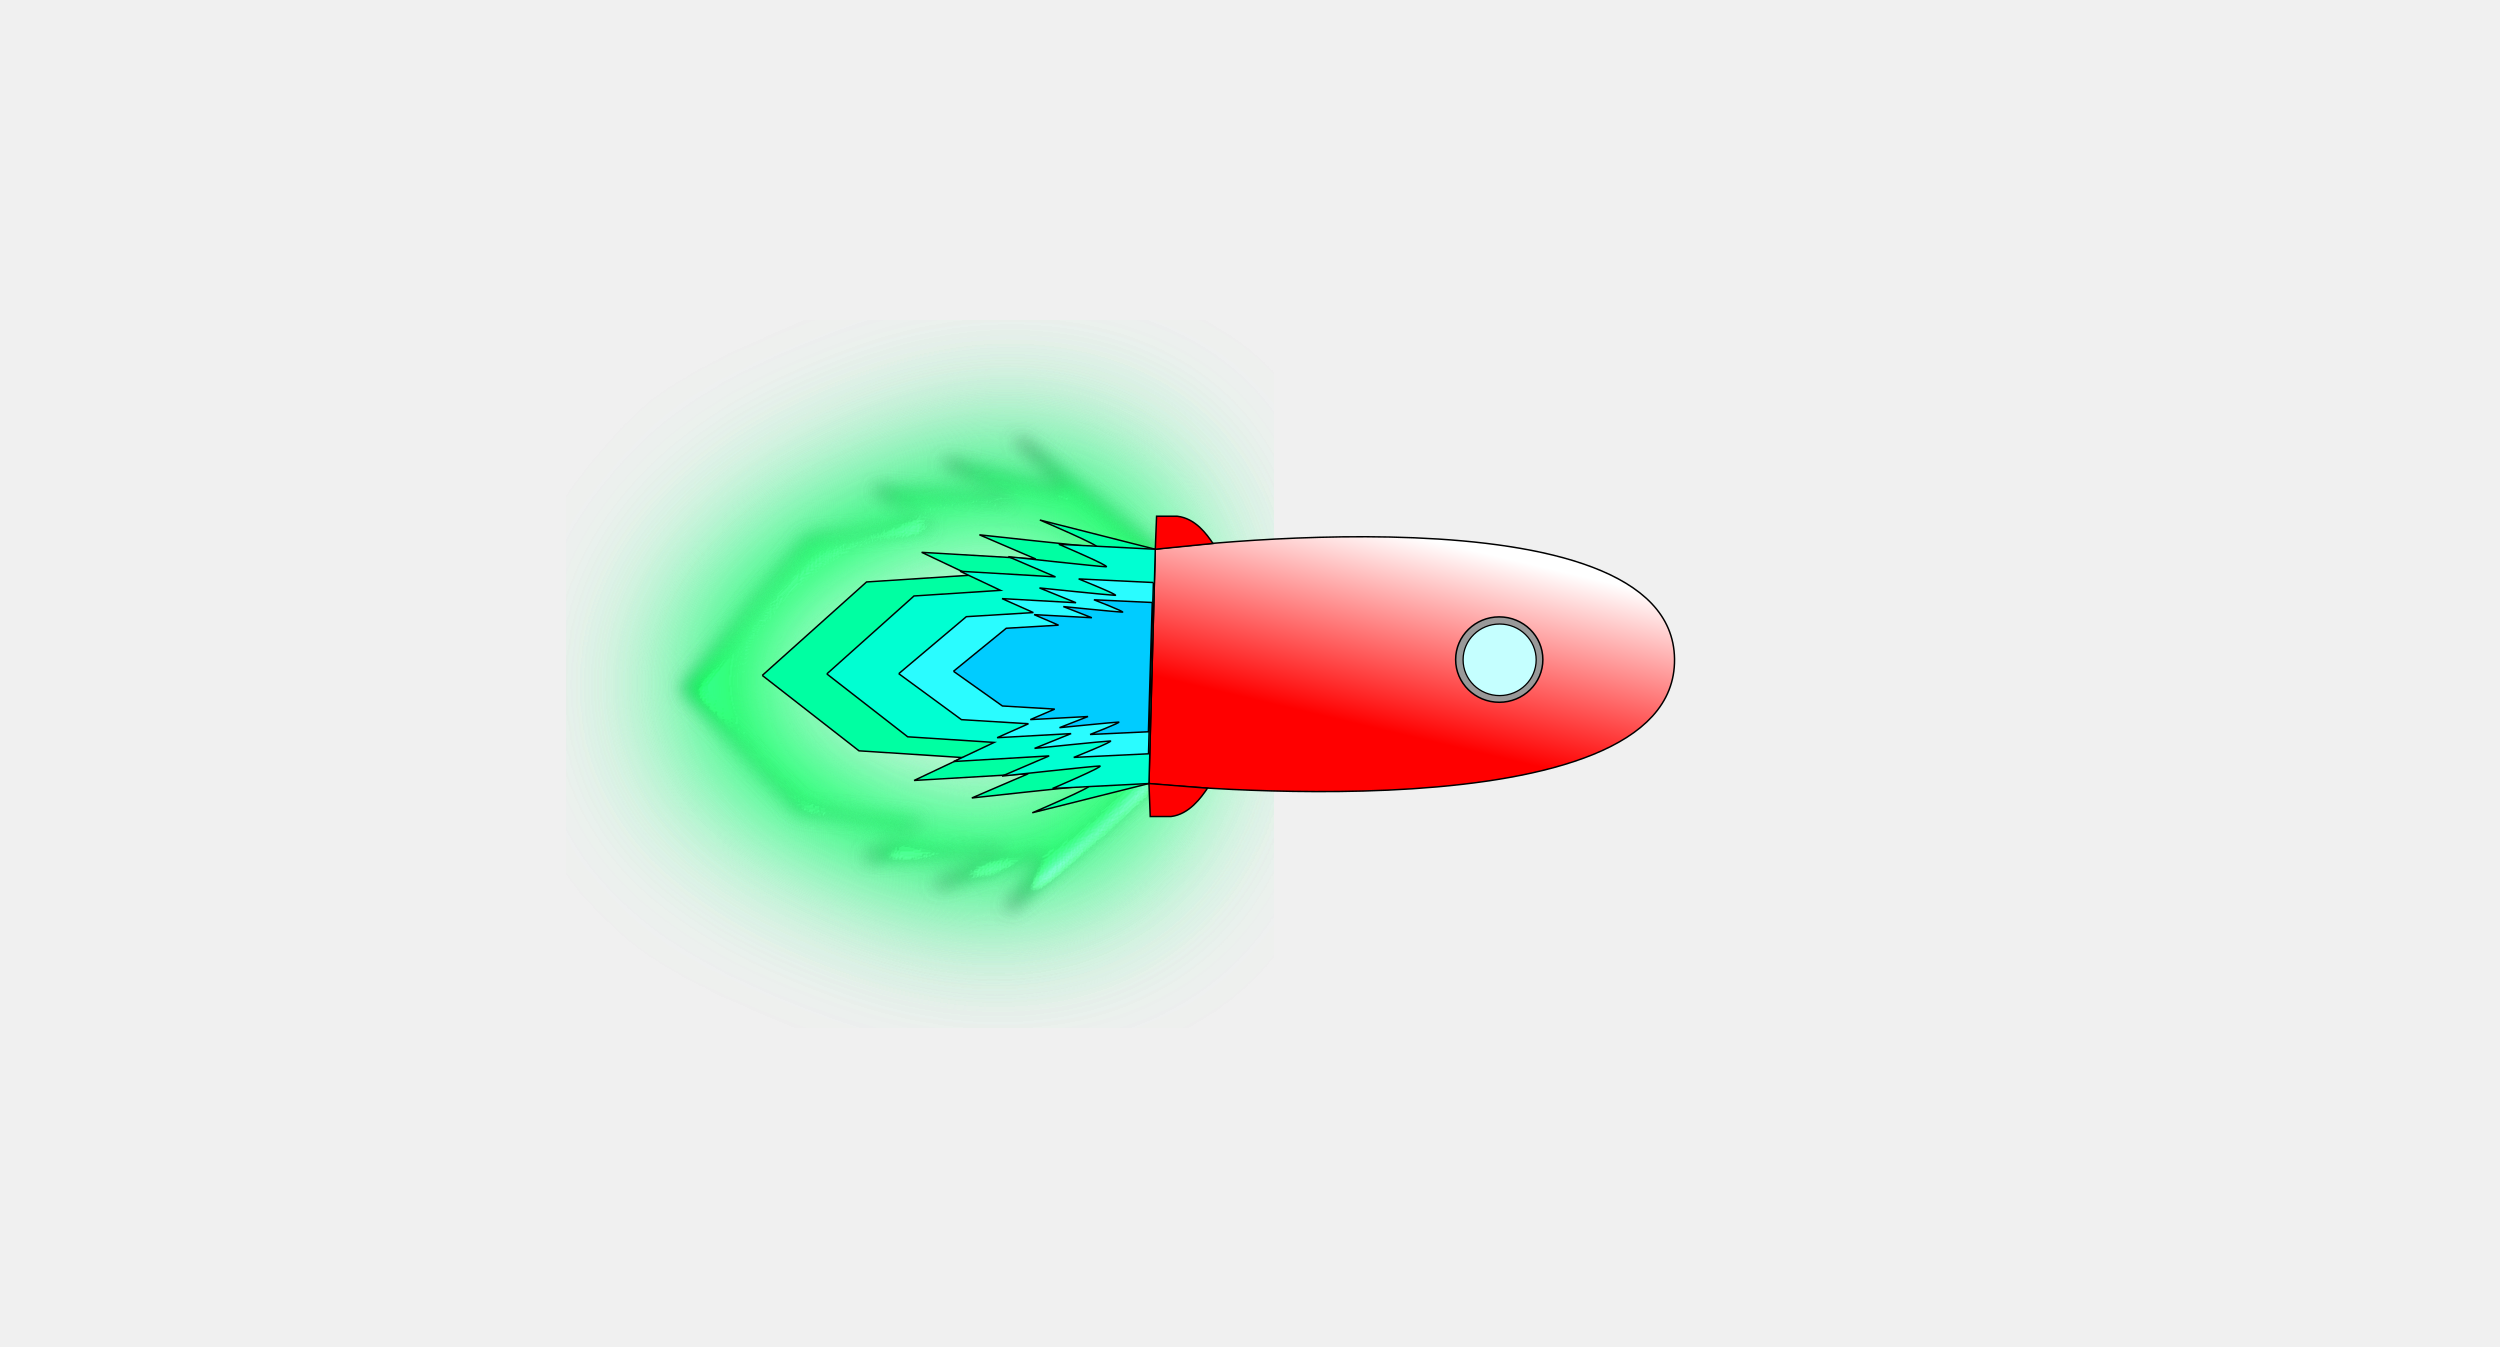
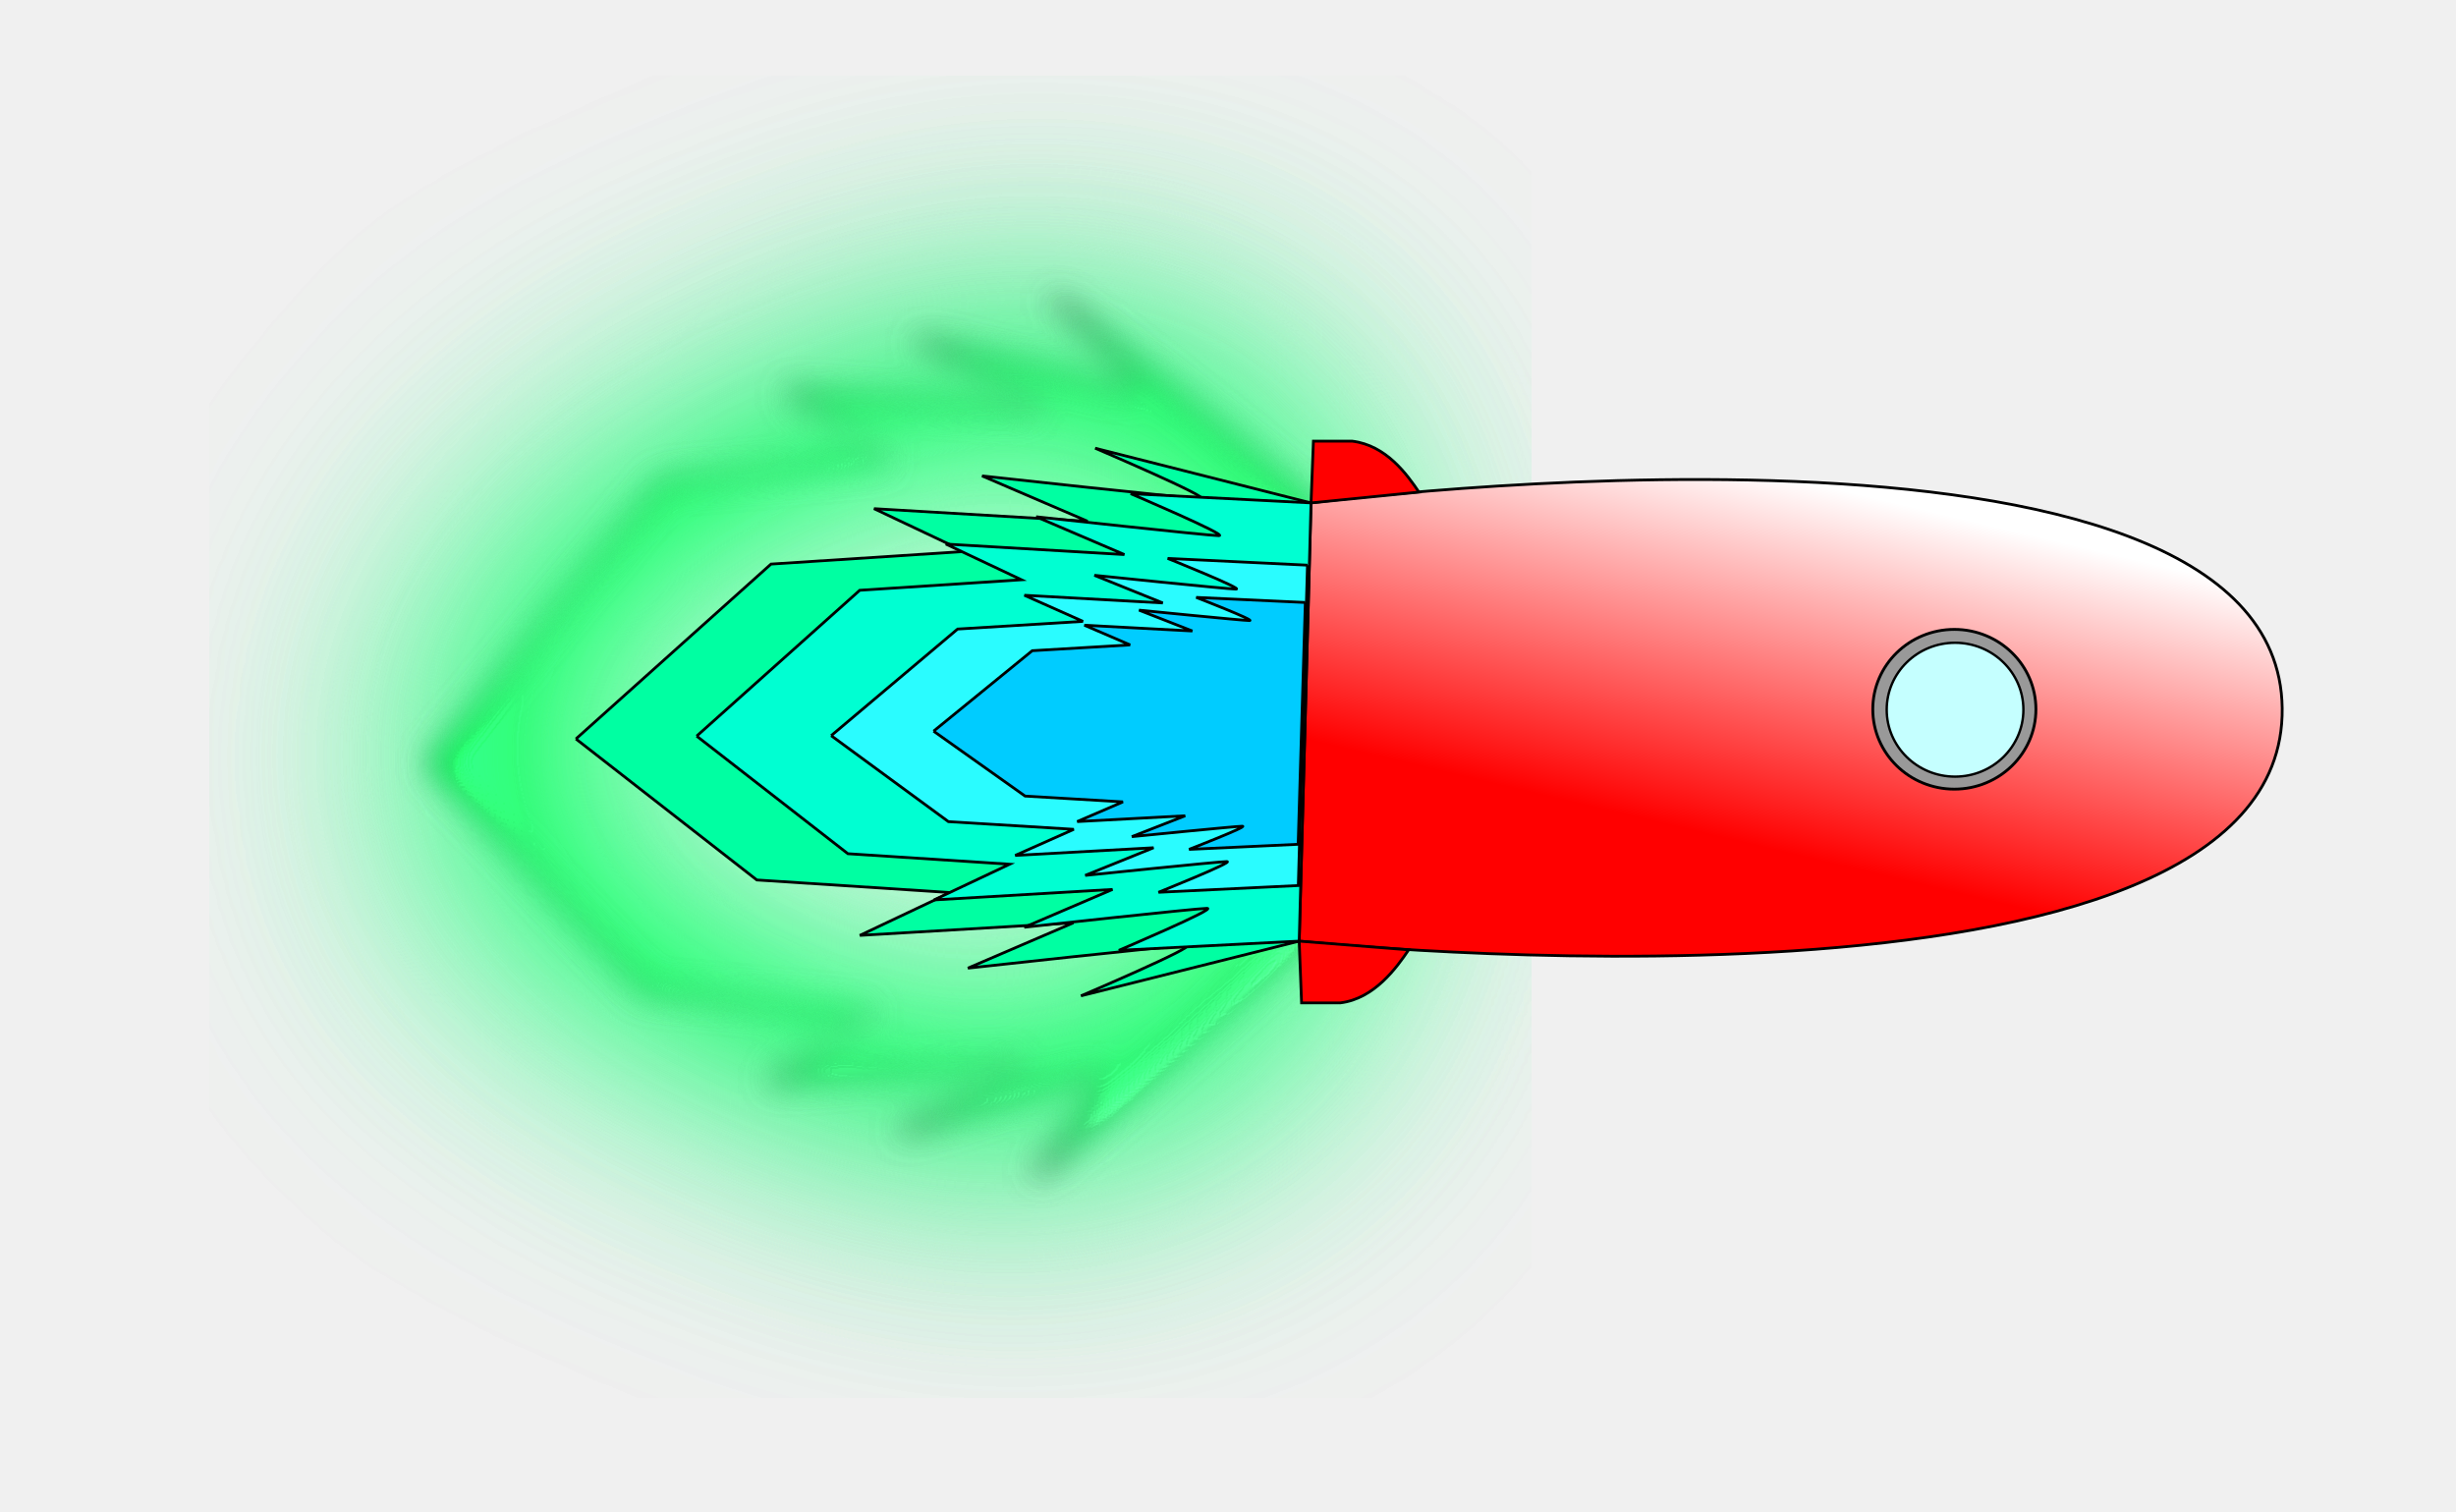
- <svg xmlns="http://www.w3.org/2000/svg" xmlns:xlink="http://www.w3.org/1999/xlink" width="297mm" height="160mm" viewBox="0 0 297 160" version="1.1" id="svg8">
+ <svg xmlns="http://www.w3.org/2000/svg" xmlns:xlink="http://www.w3.org/1999/xlink" width="156mm" height="96mm" viewBox="0 0 156 96" version="1.1" id="svg8">
  <defs id="defs2">
    <linearGradient id="linearGradient867">
      <stop id="stop863" offset="0" style="stop-color:#ff0000;stop-opacity:1;" />
      <stop id="stop865" offset="1" style="stop-color:#ff0000;stop-opacity:0;" />
    </linearGradient>
-     <linearGradient gradientTransform="matrix(0,-0.6701533,-0.6701533,0,231.2175,272.9629)" gradientUnits="userSpaceOnUse" y2="94.758" x2="107.866" y1="102.722" x1="74.167" id="linearGradient871" xlink:href="#linearGradient867" />
+     <linearGradient gradientTransform="matrix(0,-0.6701533,-0.6701533,0,177.2425,303.6546)" gradientUnits="userSpaceOnUse" y2="94.758" x2="107.866" y1="102.722" x1="74.167" id="linearGradient871" xlink:href="#linearGradient867" />
    <filter x="-0.25" y="-0.25" width="1.5" height="1.5" style="color-interpolation-filters:sRGB" id="filter1524">
      <feGaussianBlur stdDeviation="1" result="result1" id="feGaussianBlur1500" />
      <feGaussianBlur stdDeviation="10" result="result6" in="result1" id="feGaussianBlur1502" />
      <feComposite operator="atop" in="result6" in2="result1" result="result8" id="feComposite1504" />
      <feComposite operator="xor" result="fbSourceGraphic" in="result6" in2="result8" id="feComposite1506" />
      <feColorMatrix result="fbSourceGraphicAlpha" in="fbSourceGraphic" values="0 0 0 -1 0 0 0 0 -1 0 0 0 0 -1 0 0 0 0 2 0 " id="feColorMatrix1508" />
      <feGaussianBlur result="result0" in="fbSourceGraphicAlpha" stdDeviation="1" id="feGaussianBlur1510" />
      <feSpecularLighting specularExponent="35" specularConstant="1.5" surfaceScale="-2" lighting-color="#ffffff" result="result1" in="result0" id="feSpecularLighting1514">
        <feDistantLight azimuth="230" elevation="60" id="feDistantLight1512" />
      </feSpecularLighting>
      <feComposite operator="in" result="result2" in="result1" in2="fbSourceGraphicAlpha" id="feComposite1516" />
      <feComposite k3="1" k2="1" operator="arithmetic" result="result4" in="fbSourceGraphic" in2="result2" id="feComposite1518" k1="0" k4="0" />
      <feComposite operator="atop" in2="result4" result="result91" id="feComposite1520" />
      <feBlend mode="multiply" in2="result91" id="feBlend1522" />
    </filter>
    <clipPath clipPathUnits="userSpaceOnUse" id="clipPath1914">
      <g id="g1926">
        <ellipse ry="18.343" rx="20.104" cy="145.162" cx="248.874" id="ellipse1916" style="fill:#ff0000;fill-opacity:1;stroke:#ff0000;stroke-width:0.202;stroke-linecap:square;stroke-miterlimit:4;stroke-dasharray:none;stroke-dashoffset:0;stroke-opacity:1" />
        <ellipse ry="7.546" rx="7.532" cy="145.129" cx="318.161" id="ellipse1918" style="fill:#ff0000;fill-opacity:1;stroke:#ff0000;stroke-width:0.079;stroke-linecap:square;stroke-miterlimit:4;stroke-dasharray:none;stroke-dashoffset:0;stroke-opacity:1" />
        <ellipse ry="7.151" rx="7.137" cy="145.195" cx="337.211" id="ellipse1920" style="fill:#ff0000;fill-opacity:1;stroke:#ff0000;stroke-width:0.075;stroke-linecap:square;stroke-miterlimit:4;stroke-dasharray:none;stroke-dashoffset:0;stroke-opacity:1" />
        <ellipse ry="15.648" rx="16.275" cy="144.969" cx="289.725" id="ellipse1922" style="fill:#ff0000;fill-opacity:1;stroke:#ff0000;stroke-width:0.167;stroke-linecap:square;stroke-miterlimit:4;stroke-dasharray:none;stroke-dashoffset:0;stroke-opacity:1" />
        <ellipse cx="469.142" cy="281.832" rx="13.281" ry="33.741" transform="matrix(0.9865378,-0.1635334,-0.6143319,0.7890477,0,0)" id="ellipse1924" style="fill:#ff0000;fill-opacity:1;stroke:#ff0000;stroke-width:0.237;stroke-linecap:square;stroke-miterlimit:4;stroke-dasharray:none;stroke-dashoffset:0;stroke-opacity:1" />
      </g>
    </clipPath>
  </defs>
-   <g id="layer1" transform="translate(0,-137)">
-     <path id="path1631-4-7-0" style="fill:#00ff72;fill-opacity:1;stroke:#000000;stroke-width:0.177;stroke-linecap:butt;stroke-linejoin:miter;stroke-miterlimit:4;stroke-dasharray:none;stroke-opacity:1;filter:url(#filter1524)" d="m 81.302,218.833 13.762,14.418 14.718,1.287 -6.881,4.377 16.247,-1.287 -8.028,4.634 c 0,0 11.575,-3.808 12.53,-3.808 0.956,0 -3.929,6.64 -3.929,6.64 l 16.775,-15.011 0.044,-13.942 0.708,-13.892 -16.449,-13.13 c 0,0 6.003,6.081 5.047,6.081 -0.956,0 -13.648,-3.249 -13.648,-3.249 l 8.028,4.634 -16.247,-1.287 6.881,4.377 -14.718,1.287 -14.84,17.871" />
-     <path id="path1631-4-7" style="fill:#00ffa2;fill-opacity:1;stroke:#000000;stroke-width:0.177;stroke-linecap:butt;stroke-linejoin:miter;stroke-miterlimit:4;stroke-dasharray:none;stroke-opacity:1" d="m 90.556,217.239 11.491,8.96 12.289,0.8 -5.746,2.72 13.566,-0.8 -6.703,2.88 c 0,0 13.087,-1.44 13.885,-1.44 0.798,0 -6.703,3.2 -6.703,3.2 l 13.861,-3.475 0.182,-14.517 0.57,-13.317 -13.713,-3.475 c 0,0 7.501,3.2 6.703,3.2 -0.798,0 -13.885,-1.44 -13.885,-1.44 l 6.703,2.88 -13.566,-0.8 5.746,2.72 -12.289,0.8 -12.391,11.105" />
-     <path style="fill:#ffffff;fill-opacity:1;stroke:none;stroke-width:0.178;stroke-linecap:butt;stroke-linejoin:miter;stroke-miterlimit:4;stroke-dasharray:none;stroke-opacity:1" d="m 136.497,230.083 c 0,0 62.699,6.593 62.438,-14.795 -0.256,-21.015 -61.686,-13.039 -61.686,-13.039 z" id="path815-3" />
-     <path style="fill:url(#linearGradient871);fill-opacity:1;stroke:#000000;stroke-width:0.178;stroke-linecap:butt;stroke-linejoin:miter;stroke-miterlimit:4;stroke-dasharray:none;stroke-opacity:1" d="m 136.497,230.084 c 0,0 62.699,6.593 62.438,-14.795 -0.256,-21.015 -61.686,-13.039 -61.686,-13.039 z" id="path815" />
-     <path id="path1631-4" style="fill:#00ffd2;fill-opacity:1;stroke:#000000;stroke-width:0.177;stroke-linecap:butt;stroke-linejoin:miter;stroke-miterlimit:4;stroke-dasharray:none;stroke-opacity:1" d="m 137.249,202.25 -11.456,-0.586 c 0,0 6.271,2.668 5.604,2.668 -0.667,0 -11.607,-1.201 -11.607,-1.201 l 5.604,2.401 -11.34,-0.667 4.803,2.268 -10.273,0.667 -10.358,9.261 m 0,0 9.606,7.471 10.273,0.667 -4.803,2.268 11.34,-0.667 -5.604,2.402 c 0,0 10.94,-1.201 11.607,-1.201 0.667,0 -5.604,2.668 -5.604,2.668 l 11.456,-0.586 0.752,-27.834" />
-     <path id="path1631-4-36" style="fill:#2afcff;fill-opacity:1;stroke:#000000;stroke-width:0.177;stroke-linecap:butt;stroke-linejoin:miter;stroke-miterlimit:4;stroke-dasharray:none;stroke-opacity:1" d="m 137.023,206.204 -8.881,-0.429 c 0,0 4.861,1.951 4.344,1.951 -0.517,0 -8.998,-0.878 -8.998,-0.878 l 4.344,1.756 -8.791,-0.488 3.723,1.658 -7.964,0.488 -8.03,6.77 m 0,0 7.447,5.462 7.964,0.488 -3.723,1.658 8.791,-0.488 -4.344,1.756 c 0,0 8.481,-0.878 8.998,-0.878 0.517,0 -4.344,1.951 -4.344,1.951 l 8.881,-0.429 0.583,-20.348" />
-     <path id="path1631-4-3" style="fill:#00ccff;fill-opacity:1;stroke:#000000;stroke-width:0.177;stroke-linecap:butt;stroke-linejoin:miter;stroke-miterlimit:4;stroke-dasharray:none;stroke-opacity:1" d="m 136.886,208.575 -6.931,-0.323 c 0,0 3.794,1.472 3.39,1.472 -0.404,0 -7.023,-0.663 -7.023,-0.663 l 3.39,1.325 -6.861,-0.368 2.906,1.252 -6.216,0.368 -6.267,5.11 m 0,0 5.812,4.123 6.216,0.368 -2.906,1.252 6.861,-0.368 -3.39,1.325 c 0,0 6.619,-0.663 7.023,-0.663 0.404,0 -3.39,1.472 -3.39,1.472 l 6.931,-0.323 0.455,-15.36" />
-     <path style="fill:#ff0000;stroke:#000000;stroke-width:0.177px;stroke-linecap:butt;stroke-linejoin:miter;stroke-opacity:1" d="m 136.497,230.084 6.955,0.553 c -0.756,1.112 -2.172,3.106 -4.344,3.369 h -2.461 z" id="path1671" />
-     <path style="fill:#ff0000;stroke:#000000;stroke-width:0.177px;stroke-linecap:butt;stroke-linejoin:miter;stroke-opacity:1" d="m 137.249,202.25 6.856,-0.686 c -0.756,-1.112 -2.073,-2.973 -4.244,-3.236 h -2.461 z" id="path1671-7" />
-     <ellipse style="fill:#999999;fill-opacity:1;stroke:#000000;stroke-width:0.181;stroke-linecap:square;stroke-miterlimit:4;stroke-dasharray:none;stroke-dashoffset:0;stroke-opacity:1" id="path1688" cx="-215.358" cy="-178.111" rx="5.073" ry="5.181" transform="matrix(0,-1,-1,0,0,0)" />
-     <ellipse style="fill:#c5ffff;fill-opacity:1;stroke:#000000;stroke-width:0.152;stroke-linecap:square;stroke-miterlimit:4;stroke-dasharray:none;stroke-dashoffset:0;stroke-opacity:1" id="path1688-0" cx="-215.385" cy="-178.156" rx="4.251" ry="4.341" transform="matrix(0,-1,-1,0,0,0)" />
+   <g id="layer1" transform="translate(0,-201)">
+     <path id="path1631-4-7-0" style="fill:#00ff72;fill-opacity:1;stroke:#000000;stroke-width:0.177;stroke-linecap:butt;stroke-linejoin:miter;stroke-miterlimit:4;stroke-dasharray:none;stroke-opacity:1;filter:url(#filter1524)" d="m 27.327,249.525 13.762,14.418 14.718,1.287 -6.881,4.377 16.247,-1.287 -8.028,4.634 c 0,0 11.575,-3.808 12.53,-3.808 0.956,0 -3.929,6.64 -3.929,6.64 l 16.775,-15.011 0.044,-13.942 0.708,-13.892 -16.449,-13.13 c 0,0 6.003,6.081 5.047,6.081 -0.956,0 -13.648,-3.249 -13.648,-3.249 l 8.028,4.634 -16.247,-1.287 6.881,4.377 -14.718,1.287 -14.84,17.871" />
+     <path id="path1631-4-7" style="fill:#00ffa2;fill-opacity:1;stroke:#000000;stroke-width:0.177;stroke-linecap:butt;stroke-linejoin:miter;stroke-miterlimit:4;stroke-dasharray:none;stroke-opacity:1" d="m 36.581,247.931 11.491,8.96 12.289,0.8 -5.746,2.72 13.566,-0.8 -6.703,2.88 c 0,0 13.087,-1.44 13.885,-1.44 0.798,0 -6.703,3.2 -6.703,3.2 l 13.861,-3.475 0.182,-14.517 0.57,-13.317 -13.713,-3.475 c 0,0 7.501,3.2 6.703,3.2 -0.798,0 -13.885,-1.44 -13.885,-1.44 l 6.703,2.88 -13.566,-0.8 5.746,2.72 -12.289,0.8 -12.391,11.105" />
+     <path style="fill:#ffffff;fill-opacity:1;stroke:none;stroke-width:0.178;stroke-linecap:butt;stroke-linejoin:miter;stroke-miterlimit:4;stroke-dasharray:none;stroke-opacity:1" d="m 82.522,260.775 c 0,0 62.699,6.593 62.438,-14.795 -0.256,-21.015 -61.686,-13.039 -61.686,-13.039 z" id="path815-3" />
+     <path style="fill:url(#linearGradient871);fill-opacity:1;stroke:#000000;stroke-width:0.178;stroke-linecap:butt;stroke-linejoin:miter;stroke-miterlimit:4;stroke-dasharray:none;stroke-opacity:1" d="m 82.522,260.775 c 0,0 62.699,6.593 62.438,-14.795 -0.256,-21.015 -61.686,-13.039 -61.686,-13.039 z" id="path815" />
+     <path id="path1631-4" style="fill:#00ffd2;fill-opacity:1;stroke:#000000;stroke-width:0.177;stroke-linecap:butt;stroke-linejoin:miter;stroke-miterlimit:4;stroke-dasharray:none;stroke-opacity:1" d="m 83.274,232.941 -11.456,-0.586 c 0,0 6.271,2.668 5.604,2.668 -0.667,0 -11.607,-1.201 -11.607,-1.201 l 5.604,2.401 -11.34,-0.667 4.803,2.268 -10.273,0.667 -10.358,9.261 m 0,0 9.606,7.471 10.273,0.667 -4.803,2.268 11.34,-0.667 -5.604,2.402 c 0,0 10.94,-1.201 11.607,-1.201 0.667,0 -5.604,2.668 -5.604,2.668 l 11.456,-0.586 0.752,-27.834" />
+     <path id="path1631-4-36" style="fill:#2afcff;fill-opacity:1;stroke:#000000;stroke-width:0.177;stroke-linecap:butt;stroke-linejoin:miter;stroke-miterlimit:4;stroke-dasharray:none;stroke-opacity:1" d="m 83.048,236.896 -8.881,-0.429 c 0,0 4.861,1.951 4.344,1.951 -0.517,0 -8.998,-0.878 -8.998,-0.878 l 4.344,1.756 -8.791,-0.488 3.723,1.658 -7.964,0.488 -8.03,6.77 m 0,0 7.447,5.462 7.964,0.488 -3.723,1.658 8.791,-0.488 -4.344,1.756 c 0,0 8.481,-0.878 8.998,-0.878 0.517,0 -4.344,1.951 -4.344,1.951 l 8.881,-0.429 0.583,-20.348" />
+     <path id="path1631-4-3" style="fill:#00ccff;fill-opacity:1;stroke:#000000;stroke-width:0.177;stroke-linecap:butt;stroke-linejoin:miter;stroke-miterlimit:4;stroke-dasharray:none;stroke-opacity:1" d="m 82.911,239.266 -6.931,-0.323 c 0,0 3.794,1.472 3.39,1.472 -0.404,0 -7.023,-0.663 -7.023,-0.663 l 3.39,1.325 -6.861,-0.368 2.906,1.252 -6.216,0.368 -6.267,5.11 m 0,0 5.812,4.123 6.216,0.368 -2.906,1.252 6.861,-0.368 -3.39,1.325 c 0,0 6.619,-0.663 7.023,-0.663 0.404,0 -3.39,1.472 -3.39,1.472 l 6.931,-0.323 0.455,-15.36" />
+     <path style="fill:#ff0000;stroke:#000000;stroke-width:0.177px;stroke-linecap:butt;stroke-linejoin:miter;stroke-opacity:1" d="m 82.522,260.775 6.955,0.553 c -0.756,1.112 -2.172,3.106 -4.344,3.369 h -2.461 z" id="path1671" />
+     <path style="fill:#ff0000;stroke:#000000;stroke-width:0.177px;stroke-linecap:butt;stroke-linejoin:miter;stroke-opacity:1" d="m 83.274,232.941 6.856,-0.686 c -0.756,-1.112 -2.073,-2.973 -4.244,-3.236 h -2.461 z" id="path1671-7" />
+     <ellipse style="fill:#999999;fill-opacity:1;stroke:#000000;stroke-width:0.181;stroke-linecap:square;stroke-miterlimit:4;stroke-dasharray:none;stroke-dashoffset:0;stroke-opacity:1" id="path1688" cx="-246.049" cy="-124.136" rx="5.073" ry="5.181" transform="matrix(0,-1,-1,0,0,0)" />
+     <ellipse style="fill:#c5ffff;fill-opacity:1;stroke:#000000;stroke-width:0.152;stroke-linecap:square;stroke-miterlimit:4;stroke-dasharray:none;stroke-dashoffset:0;stroke-opacity:1" id="path1688-0" cx="-246.076" cy="-124.181" rx="4.251" ry="4.341" transform="matrix(0,-1,-1,0,0,0)" />
  </g>
</svg>
